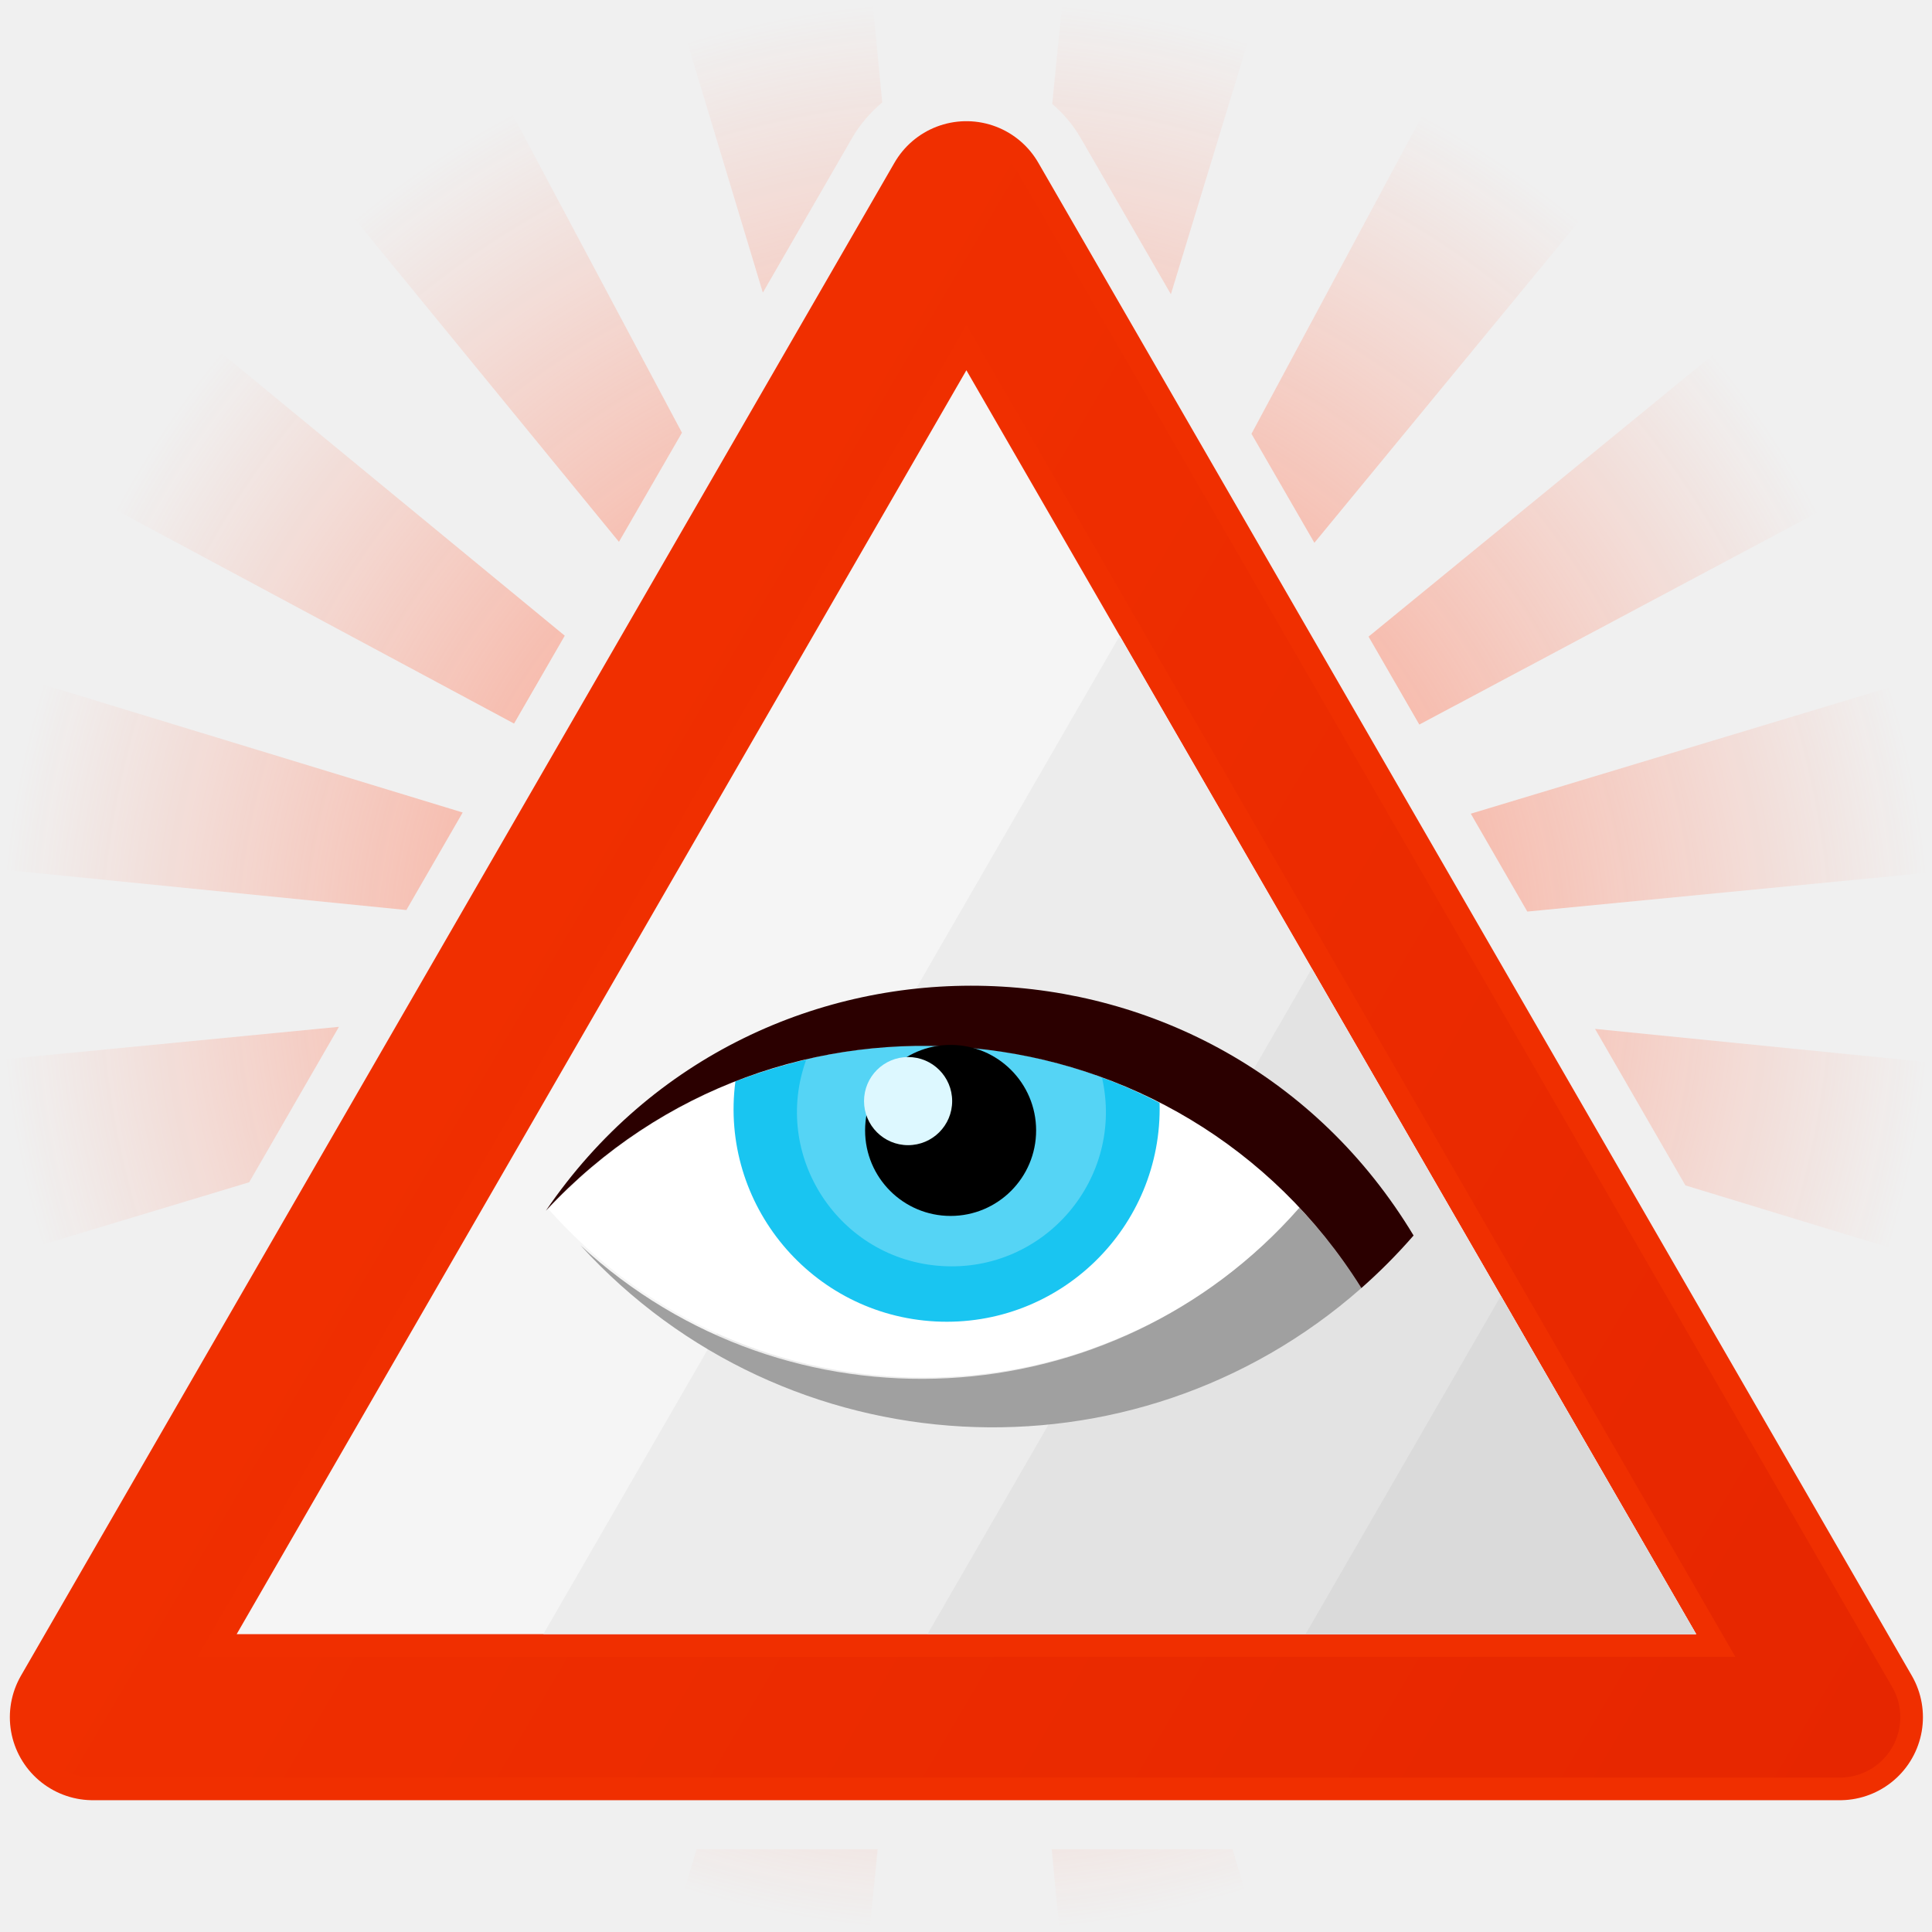
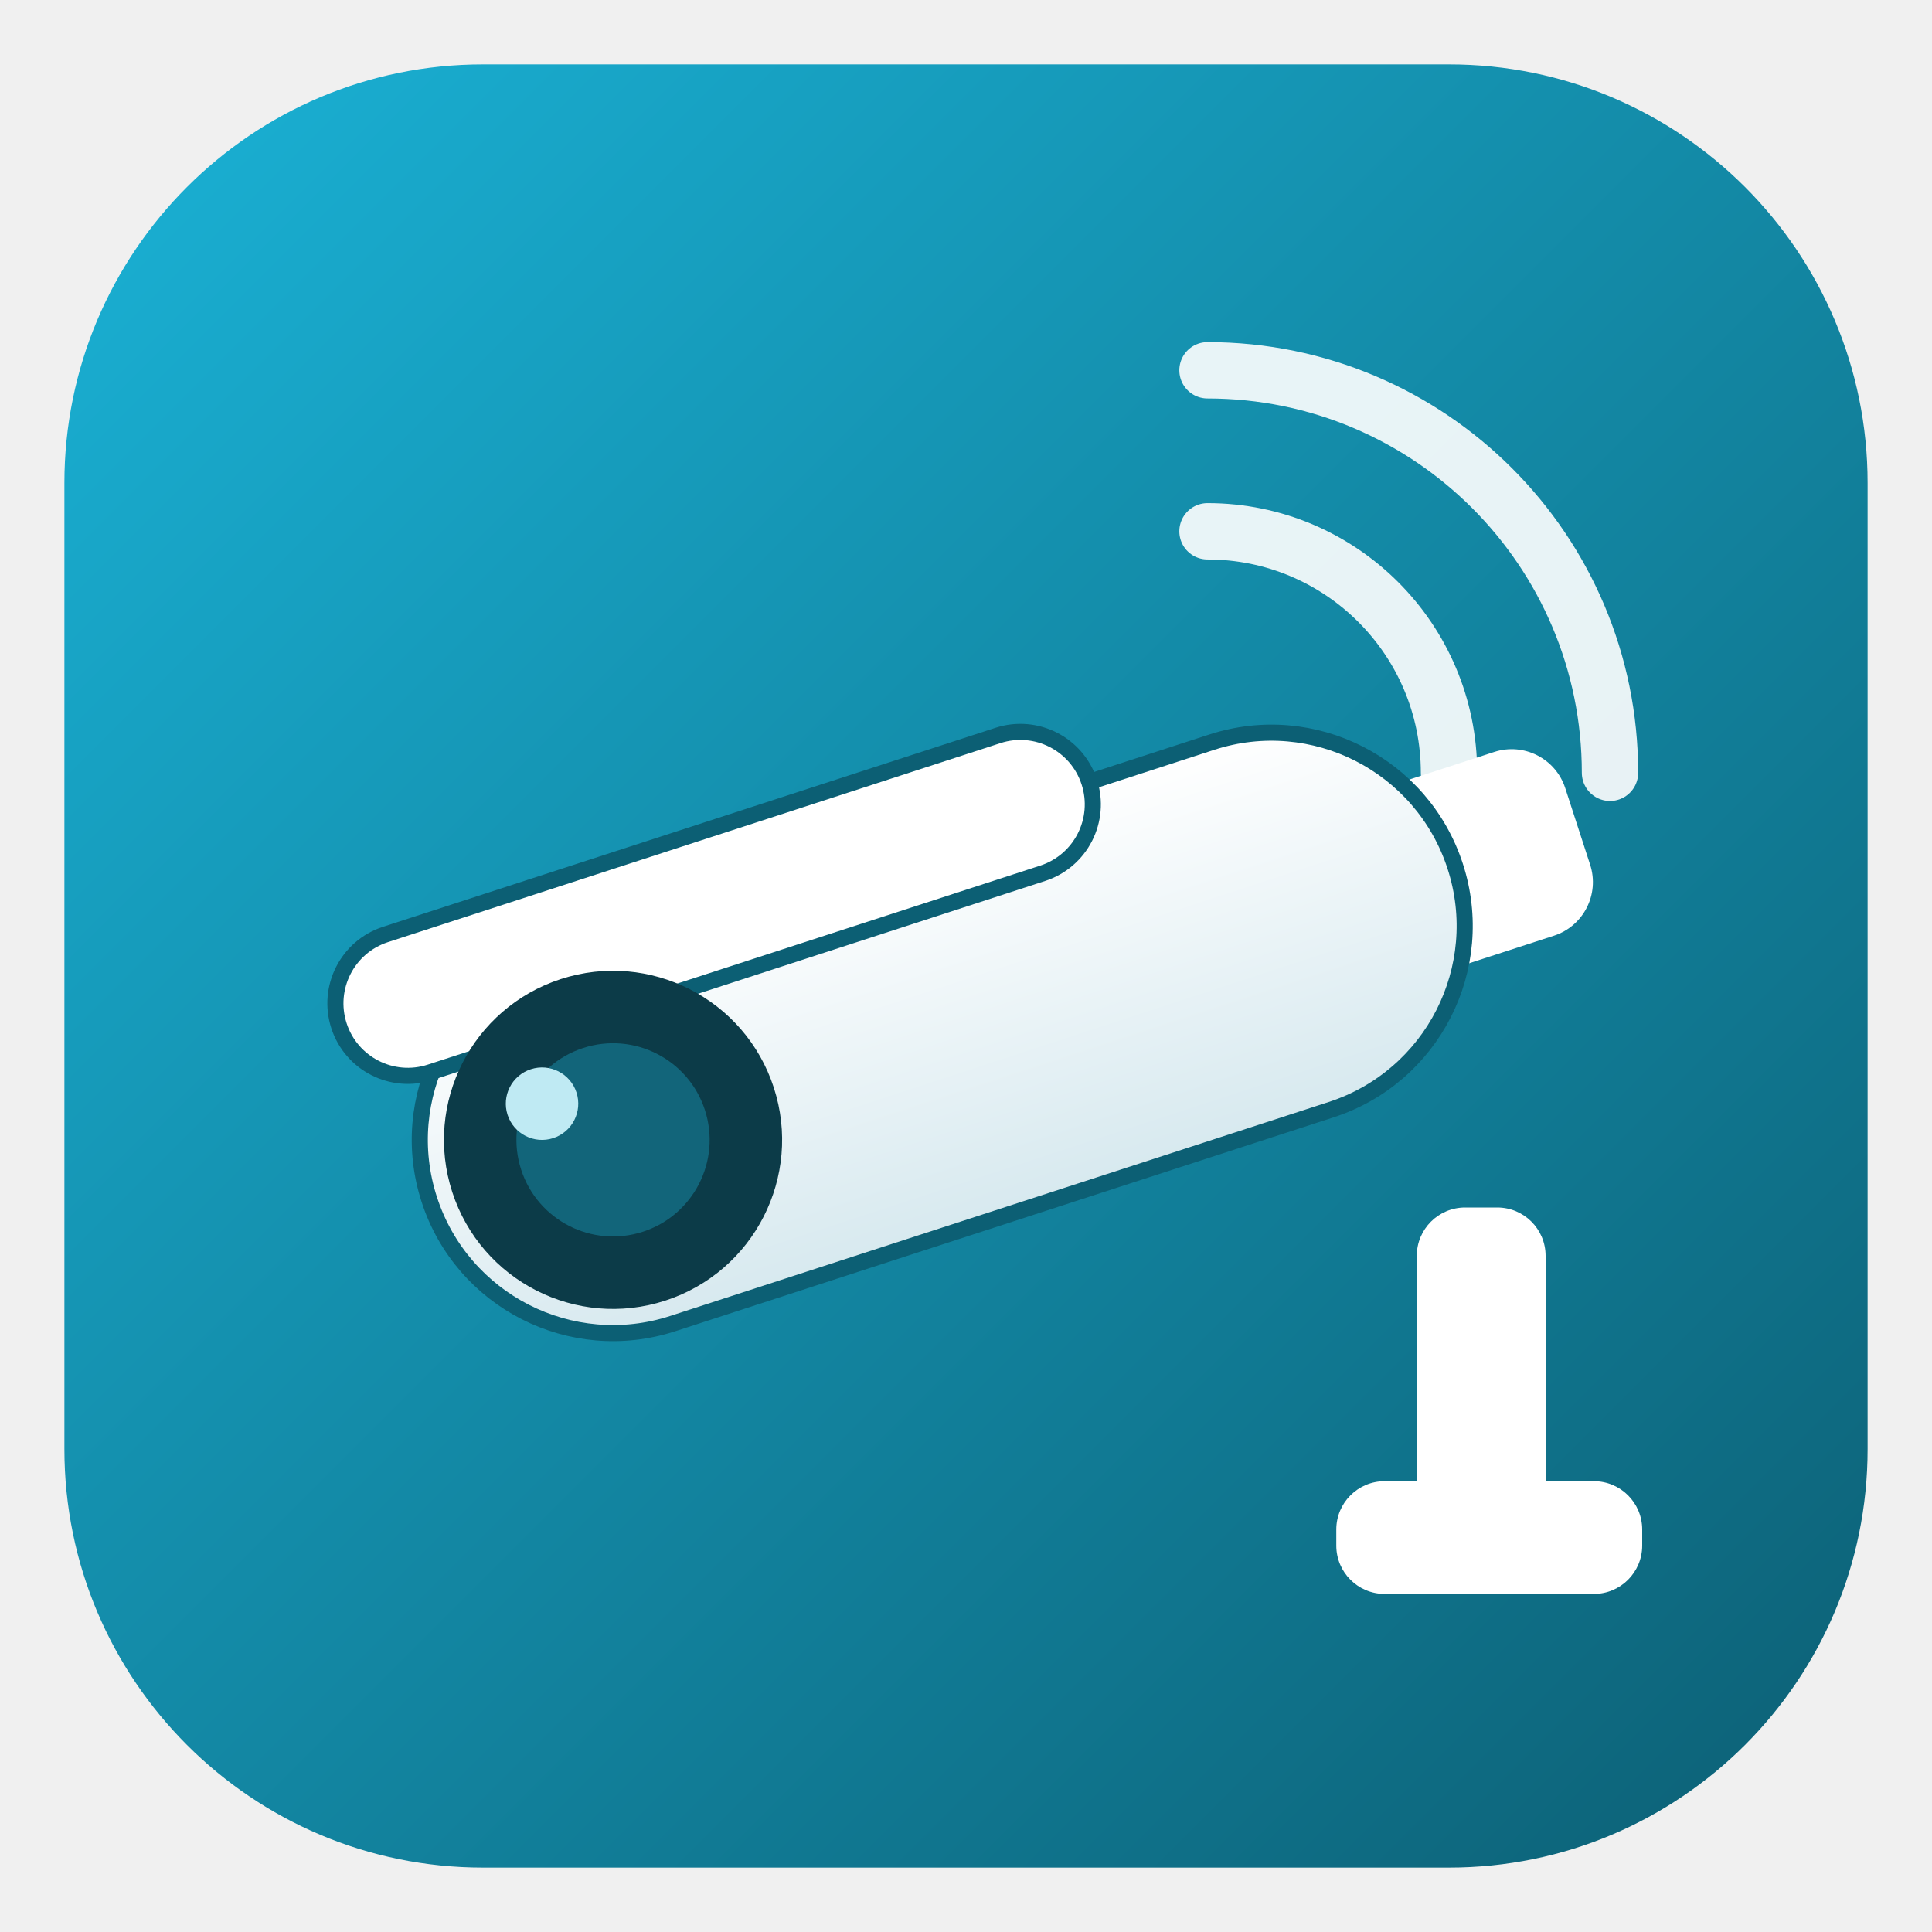
- <svg xmlns="http://www.w3.org/2000/svg" xmlns:xlink="http://www.w3.org/1999/xlink" version="1.1" id="svg4375" viewBox="0 0 240 240" height="256" width="256">
-   <defs id="defs4377">
-     <linearGradient id="linearGradient1361">
-       <stop style="stop-color:#f02f00;stop-opacity:1" offset="0" id="stop1357" />
-       <stop style="stop-color:#e62600;stop-opacity:1" offset="1" id="stop1359" />
+ <svg xmlns="http://www.w3.org/2000/svg" version="1.1" viewBox="0 0 240 240" width="256" height="256">
+   <defs>
+     <linearGradient id="cctvBg" x1="0" y1="0" x2="1" y2="1">
+       <stop offset="0" stop-color="#1ab2d6" />
+       <stop offset="1" stop-color="#0c5f74" />
    </linearGradient>
-     <linearGradient id="linearGradient15756">
-       <stop style="stop-color:#ff7e5f;stop-opacity:1" offset="0" id="stop15750" />
-       <stop id="stop15752" offset="0.353" style="stop-color:#ff7e5f;stop-opacity:0.616" />
-       <stop style="stop-color:#ff7e5f;stop-opacity:0" offset="1" id="stop15754" />
+     <linearGradient id="cctvBody" x1="0" y1="0" x2="0" y2="1">
+       <stop offset="0" stop-color="#ffffff" />
+       <stop offset="1" stop-color="#d7e9ef" />
    </linearGradient>
-     <clipPath clipPathUnits="userSpaceOnUse" id="clipPath1621-1">
-       <path id="path1623-7" style="fill:none;stroke:#000000;stroke-width:1.875;stroke-linecap:round;stroke-linejoin:round;stroke-miterlimit:4;stroke-dasharray:none" d="m 1141.111,1079.62 -122.744,212.598 h 245.487 z" />
-     </clipPath>
-     <clipPath clipPathUnits="userSpaceOnUse" id="clipPath1966">
-       <path d="m 1141.111,1079.62 -122.744,212.598 h 245.487 z" style="fill:none;stroke:#000000;stroke-width:1.875;stroke-linecap:round;stroke-linejoin:round;stroke-miterlimit:4;stroke-dasharray:none" id="path1968" />
-     </clipPath>
-     <clipPath clipPathUnits="userSpaceOnUse" id="clipPath1966-4">
-       <path d="m 1141.111,1079.62 -122.744,212.598 h 245.487 z" style="fill:none;stroke:#000000;stroke-width:1.875;stroke-linecap:round;stroke-linejoin:round;stroke-miterlimit:4;stroke-dasharray:none" id="path1968-3" />
-     </clipPath>
-     <clipPath clipPathUnits="userSpaceOnUse" id="clipPath2215-5">
-       <path d="m 1635.903,497.23 -122.744,212.598 h 245.487 z" style="fill:none;stroke:#000000;stroke-width:1.875;stroke-linecap:round;stroke-linejoin:round;stroke-miterlimit:4;stroke-dasharray:none" id="path2217-1" />
-     </clipPath>
-     <clipPath clipPathUnits="userSpaceOnUse" id="clipPath2219-1">
-       <path d="M 1142.548,500.968 1019.804,713.566 h 245.487 z" style="fill:none;stroke:#000000;stroke-width:1.875;stroke-linecap:round;stroke-linejoin:round;stroke-miterlimit:4;stroke-dasharray:none" id="path2221-0" />
-     </clipPath>
-     <clipPath clipPathUnits="userSpaceOnUse" id="clipPath2564">
-       <path d="M 1263.851,1289.554 1141.108,1076.955 1018.364,1289.554 Z" style="fill:none;stroke:#000000;stroke-width:3.75;stroke-linecap:round;stroke-linejoin:round;stroke-miterlimit:4;stroke-dasharray:none" id="path2566" />
-     </clipPath>
-     <clipPath clipPathUnits="userSpaceOnUse" id="clipPath2830-0">
-       <path d="M 1263.851,1289.554 1141.108,1076.955 1018.364,1289.554 Z" style="fill:none;stroke:#000000;stroke-width:3.75;stroke-linecap:round;stroke-linejoin:round;stroke-miterlimit:4;stroke-dasharray:none" id="path2832-9" />
-     </clipPath>
-     <clipPath clipPathUnits="userSpaceOnUse" id="clipPath2834-1">
-       <path d="M 1263.851,1289.554 1141.108,1076.955 1018.364,1289.554 Z" style="fill:none;stroke:#000000;stroke-width:3.75;stroke-linecap:round;stroke-linejoin:round;stroke-miterlimit:4;stroke-dasharray:none" id="path2836-9" />
-     </clipPath>
-     <clipPath clipPathUnits="userSpaceOnUse" id="clipPath2830">
-       <path d="M 1263.851,1289.554 1141.108,1076.955 1018.364,1289.554 Z" style="fill:none;stroke:#000000;stroke-width:3.75;stroke-linecap:round;stroke-linejoin:round;stroke-miterlimit:4;stroke-dasharray:none" id="path2832" />
-     </clipPath>
-     <clipPath clipPathUnits="userSpaceOnUse" id="clipPath2834">
-       <path d="M 1263.851,1289.554 1141.108,1076.955 1018.364,1289.554 Z" style="fill:none;stroke:#000000;stroke-width:3.75;stroke-linecap:round;stroke-linejoin:round;stroke-miterlimit:4;stroke-dasharray:none" id="path2836-8" />
-     </clipPath>
-     <radialGradient xlink:href="#linearGradient15756" id="radialGradient15741" gradientUnits="userSpaceOnUse" gradientTransform="matrix(1,0,0,1.000004,2.071602,-484.7564)" cx="166.008" cy="372.978" fx="166.008" fy="372.978" r="119.999" />
-     <radialGradient xlink:href="#linearGradient15756" id="radialGradient1195" cx="128" cy="127.999" fx="128" fy="127.999" r="128" gradientTransform="matrix(1,0,0,1.000008,0,-9.7655505e-4)" gradientUnits="userSpaceOnUse" />
-     <linearGradient xlink:href="#linearGradient1361" id="linearGradient1363" x1="105.846" y1="364.728" x2="282.537" y2="468.857" gradientUnits="userSpaceOnUse" />
-     <clipPath clipPathUnits="userSpaceOnUse" id="clipPath1403">
-       <path style="color:#000000;font-style:normal;font-variant:normal;font-weight:normal;font-stretch:normal;font-size:medium;line-height:normal;font-family:sans-serif;font-variant-ligatures:normal;font-variant-position:normal;font-variant-caps:normal;font-variant-numeric:normal;font-variant-alternates:normal;font-feature-settings:normal;text-indent:0;text-align:start;text-decoration:none;text-decoration-line:none;text-decoration-style:solid;text-decoration-color:#000000;letter-spacing:normal;word-spacing:normal;text-transform:none;writing-mode:lr-tb;direction:ltr;text-orientation:mixed;dominant-baseline:auto;baseline-shift:baseline;text-anchor:start;white-space:normal;shape-padding:0;clip-rule:nonzero;display:inline;overflow:visible;visibility:visible;opacity:1;isolation:auto;mix-blend-mode:normal;color-interpolation:sRGB;color-interpolation-filters:linearRGB;solid-color:#000000;solid-opacity:1;vector-effect:none;fill:#ff3200;fill-opacity:1;fill-rule:nonzero;stroke:none;stroke-width:18.75;stroke-linecap:round;stroke-linejoin:round;stroke-miterlimit:4;stroke-dasharray:none;stroke-dashoffset:0;stroke-opacity:1;color-rendering:auto;image-rendering:auto;shape-rendering:auto;text-rendering:auto;enable-background:accumulate" d="m 166.057,297.094 92.273,159.824 H 73.781 Z" id="path1405" />
-     </clipPath>
  </defs>
-   <g transform="translate(-46.00809,-252.9781)" id="layer1">
-     <path style="fill:url(#radialGradient1195);fill-opacity:1.0;stroke:none;stroke-width:0.533;stroke-linecap:round;stroke-linejoin:round;stroke-miterlimit:4;stroke-dasharray:none" d="M 115.586 -0.002 L 90.854 4.881 L 101.08 38.773 L 112.896 18.307 C 113.957 16.472 115.322 14.882 116.902 13.576 L 115.586 -0.002 z M 140.797 0.037 L 139.424 13.768 C 140.912 15.04 142.202 16.563 143.209 18.307 L 155.148 38.986 L 165.516 4.992 L 140.797 0.037 z M 67.547 14.494 L 46.564 28.469 L 82.014 71.797 L 90.363 57.334 L 67.547 14.494 z M 188.791 14.674 L 165.826 57.482 L 174.162 71.922 L 209.73 28.713 L 188.791 14.674 z M 28.713 46.268 L 14.674 67.207 L 68.113 95.875 L 74.834 84.234 L 28.713 46.268 z M 227.531 46.564 L 181.342 84.355 L 188.068 96.008 L 241.506 67.547 L 227.531 46.564 z M 4.992 90.486 L 0.037 115.203 L 53.846 120.584 L 61.309 107.66 L 4.992 90.486 z M 251.119 90.852 L 194.887 107.818 L 202.375 120.787 L 256 115.586 L 251.119 90.852 z M 44.912 136.059 L 0 140.414 L 4.881 165.146 L 33.02 156.656 L 44.912 136.059 z M 211.352 136.334 L 223.324 157.072 L 251.008 165.516 L 255.963 140.795 L 211.352 136.334 z M 14.738 188.32 L 14.494 188.451 L 14.584 188.588 L 14.738 188.32 z M 92.309 245.035 L 90.486 251.008 L 115.203 255.963 L 116.297 245.035 L 92.309 245.035 z M 139.352 245.035 L 140.414 256 L 165.146 251.119 L 163.311 245.035 L 139.352 245.035 z " id="path24-3-9-9-8-9" transform="matrix(0.9375,0,0,0.9375,46.00809,252.9781)" />
-     <path id="path2836" style="fill:#f5f5f5;fill-opacity:1;stroke:#f02f00;stroke-width:20.625;stroke-linecap:round;stroke-linejoin:round;stroke-miterlimit:4;stroke-dasharray:none;stroke-opacity:1" d="M 274.569,466.294 166.056,278.345 57.544,466.294 Z" />
-     <path id="path2836-3" d="m 185.106,331.959 71.6,124.016 H 113.505 Z" style="color:#000000;font-style:normal;font-variant:normal;font-weight:normal;font-stretch:normal;font-size:medium;line-height:normal;font-family:sans-serif;font-variant-ligatures:normal;font-variant-position:normal;font-variant-caps:normal;font-variant-numeric:normal;font-variant-alternates:normal;font-feature-settings:normal;text-indent:0;text-align:start;text-decoration:none;text-decoration-line:none;text-decoration-style:solid;text-decoration-color:#000000;letter-spacing:normal;word-spacing:normal;text-transform:none;writing-mode:lr-tb;direction:ltr;text-orientation:mixed;dominant-baseline:auto;baseline-shift:baseline;text-anchor:start;white-space:normal;shape-padding:0;clip-rule:nonzero;display:inline;overflow:visible;visibility:visible;opacity:1;isolation:auto;mix-blend-mode:normal;color-interpolation:sRGB;color-interpolation-filters:linearRGB;solid-color:#000000;solid-opacity:1;vector-effect:none;fill:#ececec;fill-opacity:1;fill-rule:nonzero;stroke:none;stroke-width:14.549;stroke-linecap:round;stroke-linejoin:round;stroke-miterlimit:4;stroke-dasharray:none;stroke-dashoffset:0;stroke-opacity:1;color-rendering:auto;image-rendering:auto;shape-rendering:auto;text-rendering:auto;enable-background:accumulate" />
-     <path id="path2836-3-6" d="m 208.967,373.288 47.739,82.688 h -95.479 z" style="color:#000000;font-style:normal;font-variant:normal;font-weight:normal;font-stretch:normal;font-size:medium;line-height:normal;font-family:sans-serif;font-variant-ligatures:normal;font-variant-position:normal;font-variant-caps:normal;font-variant-numeric:normal;font-variant-alternates:normal;font-feature-settings:normal;text-indent:0;text-align:start;text-decoration:none;text-decoration-line:none;text-decoration-style:solid;text-decoration-color:#000000;letter-spacing:normal;word-spacing:normal;text-transform:none;writing-mode:lr-tb;direction:ltr;text-orientation:mixed;dominant-baseline:auto;baseline-shift:baseline;text-anchor:start;white-space:normal;shape-padding:0;clip-rule:nonzero;display:inline;overflow:visible;visibility:visible;opacity:1;isolation:auto;mix-blend-mode:normal;color-interpolation:sRGB;color-interpolation-filters:linearRGB;solid-color:#000000;solid-opacity:1;vector-effect:none;fill:#e3e3e3;fill-opacity:1;fill-rule:nonzero;stroke:none;stroke-width:9.701;stroke-linecap:round;stroke-linejoin:round;stroke-miterlimit:4;stroke-dasharray:none;stroke-dashoffset:0;stroke-opacity:1;color-rendering:auto;image-rendering:auto;shape-rendering:auto;text-rendering:auto;enable-background:accumulate" />
-     <path id="path54-4" style="fill:#ffffff;fill-opacity:1;stroke:none;stroke-width:2.815;stroke-linecap:round;stroke-linejoin:round;stroke-miterlimit:4;stroke-dasharray:none" d="m 137.632,387.219 c 2.864,-1.126 5.806,-2.044 8.802,-2.747 12.188,-2.859 24.947,-2.082 36.698,2.237 2.446,0.899 4.834,1.946 7.152,3.136 6.477,3.325 12.339,7.73 17.334,13.027 -24.727,28.181 -68.553,28.33 -93.46,0.329 6.536,-7.008 14.554,-12.474 23.474,-15.981 z" />
-     <path id="path40-0" style="fill:#a0a0a0;fill-opacity:1;stroke:none;stroke-width:2.818;stroke-linecap:round;stroke-linejoin:round;stroke-miterlimit:4;stroke-dasharray:none" d="m 207.419,403.01 c 2.889,3.064 5.47,6.405 7.704,9.976 -28.367,24.996 -71.535,22.634 -97.006,-5.307 25.784,23.834 66.144,21.724 89.302,-4.669 z" />
-     <path id="path24-9" style="fill:#19c5f1;fill-opacity:1;stroke:none;stroke-width:2.818;stroke-linecap:round;stroke-linejoin:round;stroke-miterlimit:4;stroke-dasharray:none" d="m 162.228,417.134 c 15.409,0.799 28.229,-11.702 27.828,-27.145 -2.311,-1.211 -4.701,-2.259 -7.15,-3.159 -11.763,-4.323 -24.536,-5.102 -36.737,-2.239 -2.999,0.703 -5.944,1.622 -8.807,2.717 -2,15.265 9.457,29.026 24.866,29.826 z" />
-     <path id="path52-2-6" style="fill:#55d4f5;fill-opacity:1;stroke:none;stroke-width:0.822;stroke-linecap:round;stroke-linejoin:round;stroke-miterlimit:4;stroke-dasharray:none" d="m 182.902,386.843 c 2.838,12.501 -7.126,24.212 -19.908,23.406 -12.782,-0.806 -21.196,-13.676 -16.816,-25.683 12.192,-2.837 24.965,-2.059 36.724,2.277 z" />
-     <path id="path44-1-5" style="fill:#2b0000;fill-opacity:1;stroke:none;stroke-width:2.818;stroke-linecap:round;stroke-linejoin:round;stroke-miterlimit:4;stroke-dasharray:none;stroke-opacity:1" d="m 215.123,412.986 c 2.304,-2.03 4.47,-4.211 6.485,-6.529 -24.091,-40.009 -81.512,-41.64 -107.787,-3.084 28.75,-30.903 78.94,-26.128 101.302,9.613 z" />
-     <circle id="circle16" style="fill:#000000;fill-opacity:1;stroke:none;stroke-width:1.283;stroke-linecap:round;stroke-linejoin:round;stroke-miterlimit:4;stroke-dasharray:none" r="10.623" cy="-393.403" cx="164.096" transform="scale(1,-1)" />
-     <circle r="5.474" cy="389.761" cx="158.815" id="path4883-0-2" style="opacity:1;fill:#ddf8ff;fill-opacity:1;stroke:none;stroke-width:1.999;stroke-linecap:round;stroke-linejoin:bevel;stroke-miterlimit:4;stroke-dasharray:none;stroke-dashoffset:0;stroke-opacity:1" />
-     <path id="path2836-1" style="fill:none;fill-opacity:1;stroke:url(#linearGradient1363);stroke-width:15;stroke-linecap:round;stroke-linejoin:round;stroke-miterlimit:4;stroke-dasharray:none;stroke-opacity:1" d="M 274.569,466.294 166.056,278.345 57.544,466.294 Z" />
-     <path id="path2836-3-6-7" d="m 232.449,413.961 24.257,42.015 h -48.514 z" style="color:#000000;font-style:normal;font-variant:normal;font-weight:normal;font-stretch:normal;font-size:medium;line-height:normal;font-family:sans-serif;font-variant-ligatures:normal;font-variant-position:normal;font-variant-caps:normal;font-variant-numeric:normal;font-variant-alternates:normal;font-feature-settings:normal;text-indent:0;text-align:start;text-decoration:none;text-decoration-line:none;text-decoration-style:solid;text-decoration-color:#000000;letter-spacing:normal;word-spacing:normal;text-transform:none;writing-mode:lr-tb;direction:ltr;text-orientation:mixed;dominant-baseline:auto;baseline-shift:baseline;text-anchor:start;white-space:normal;shape-padding:0;clip-rule:nonzero;display:inline;overflow:visible;visibility:visible;opacity:1;isolation:auto;mix-blend-mode:normal;color-interpolation:sRGB;color-interpolation-filters:linearRGB;solid-color:#000000;solid-opacity:1;vector-effect:none;fill:#dadada;fill-opacity:1;fill-rule:nonzero;stroke:none;stroke-width:4.929;stroke-linecap:round;stroke-linejoin:round;stroke-miterlimit:4;stroke-dasharray:none;stroke-dashoffset:0;stroke-opacity:1;color-rendering:auto;image-rendering:auto;shape-rendering:auto;text-rendering:auto;enable-background:accumulate" />
+   <rect x="8" y="8" width="224" height="224" rx="52" fill="url(#cctvBg)" />
+   <g fill="none" stroke="#ffffff" stroke-width="7" stroke-linecap="round" opacity="0.9">
+     <path d="M150 66 a30 30 0 0 1 30 30" />
+     <path d="M150 46 a50 50 0 0 1 50 50" />
+   </g>
+   <rect x="176" y="150" width="16" height="42" rx="6" fill="#ffffff" />
+   <rect x="166" y="184" width="38" height="14" rx="6" fill="#ffffff" />
+   <g transform="rotate(-18 118 128)">
+     <rect x="170" y="116" width="30" height="24" rx="7" fill="#ffffff" />
+     <rect x="50" y="104" width="134" height="48" rx="24" fill="url(#cctvBody)" stroke="#0c5f74" stroke-width="2" />
+     <rect x="46" y="95" width="98" height="18" rx="9" fill="#ffffff" stroke="#0c5f74" stroke-width="2" />
+     <circle cx="74" cy="128" r="21" fill="#0c3b48" />
+     <circle cx="74" cy="128" r="12" fill="#12657a" />
+     <circle cx="67" cy="121" r="4.5" fill="#bfeaf3" />
  </g>
</svg>
